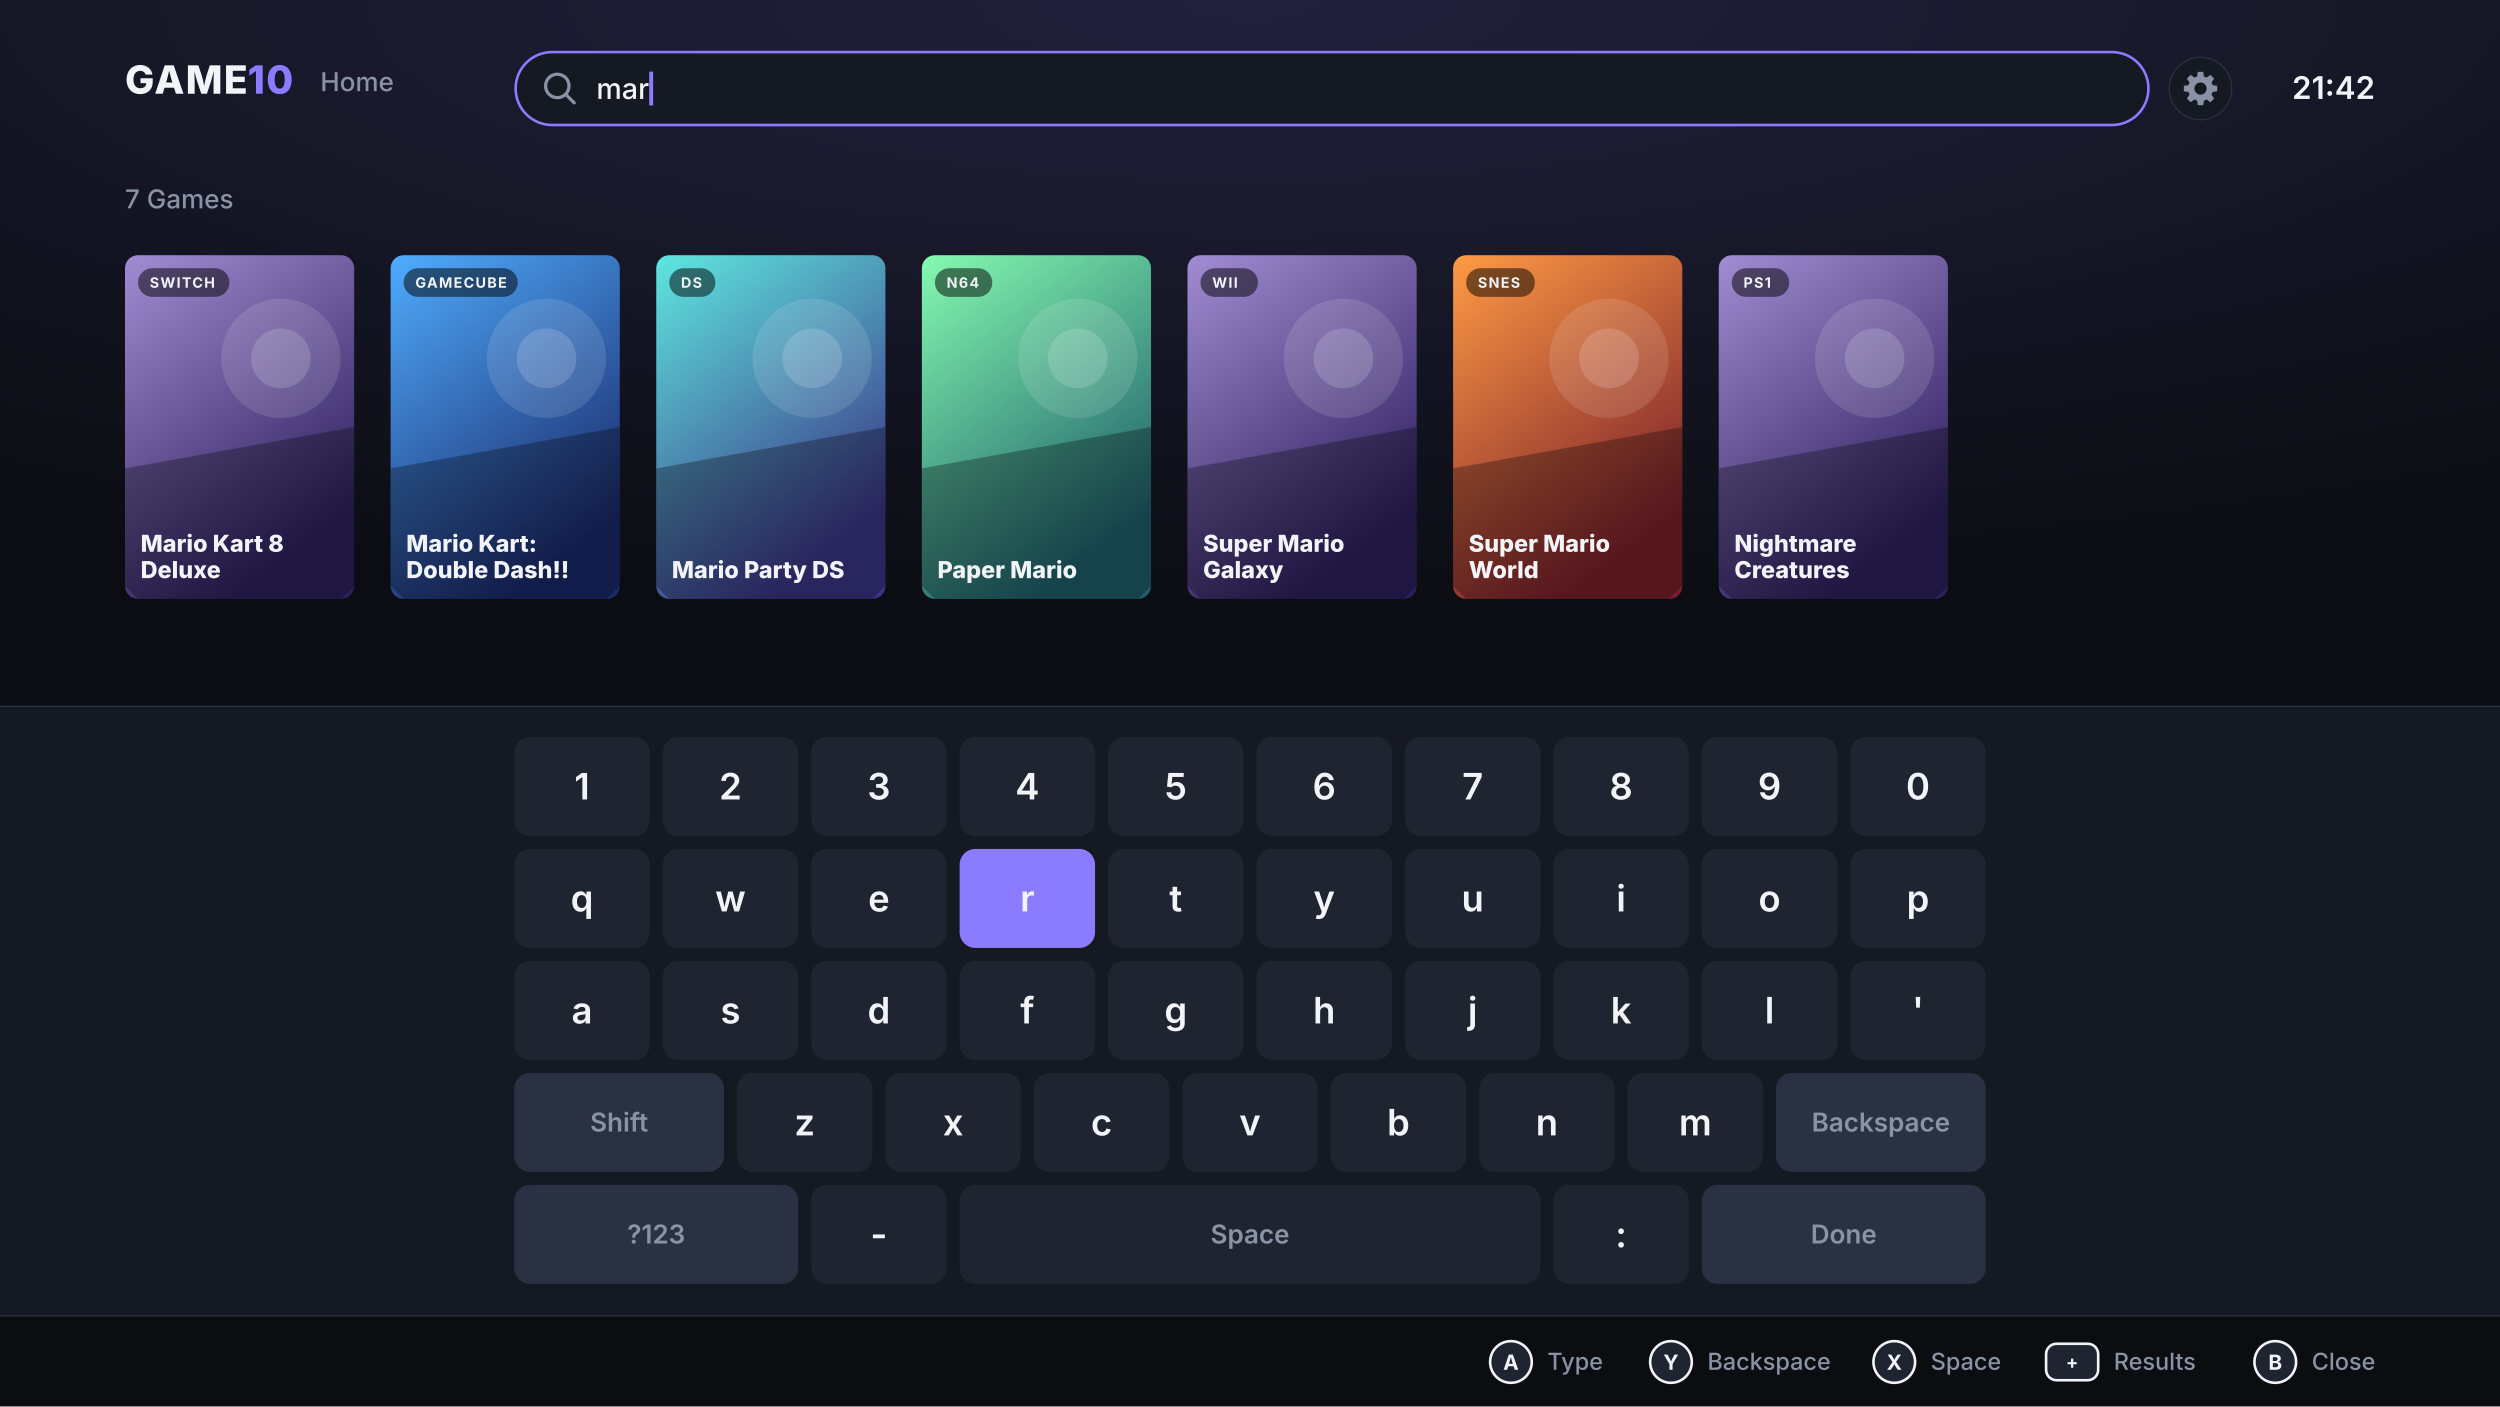
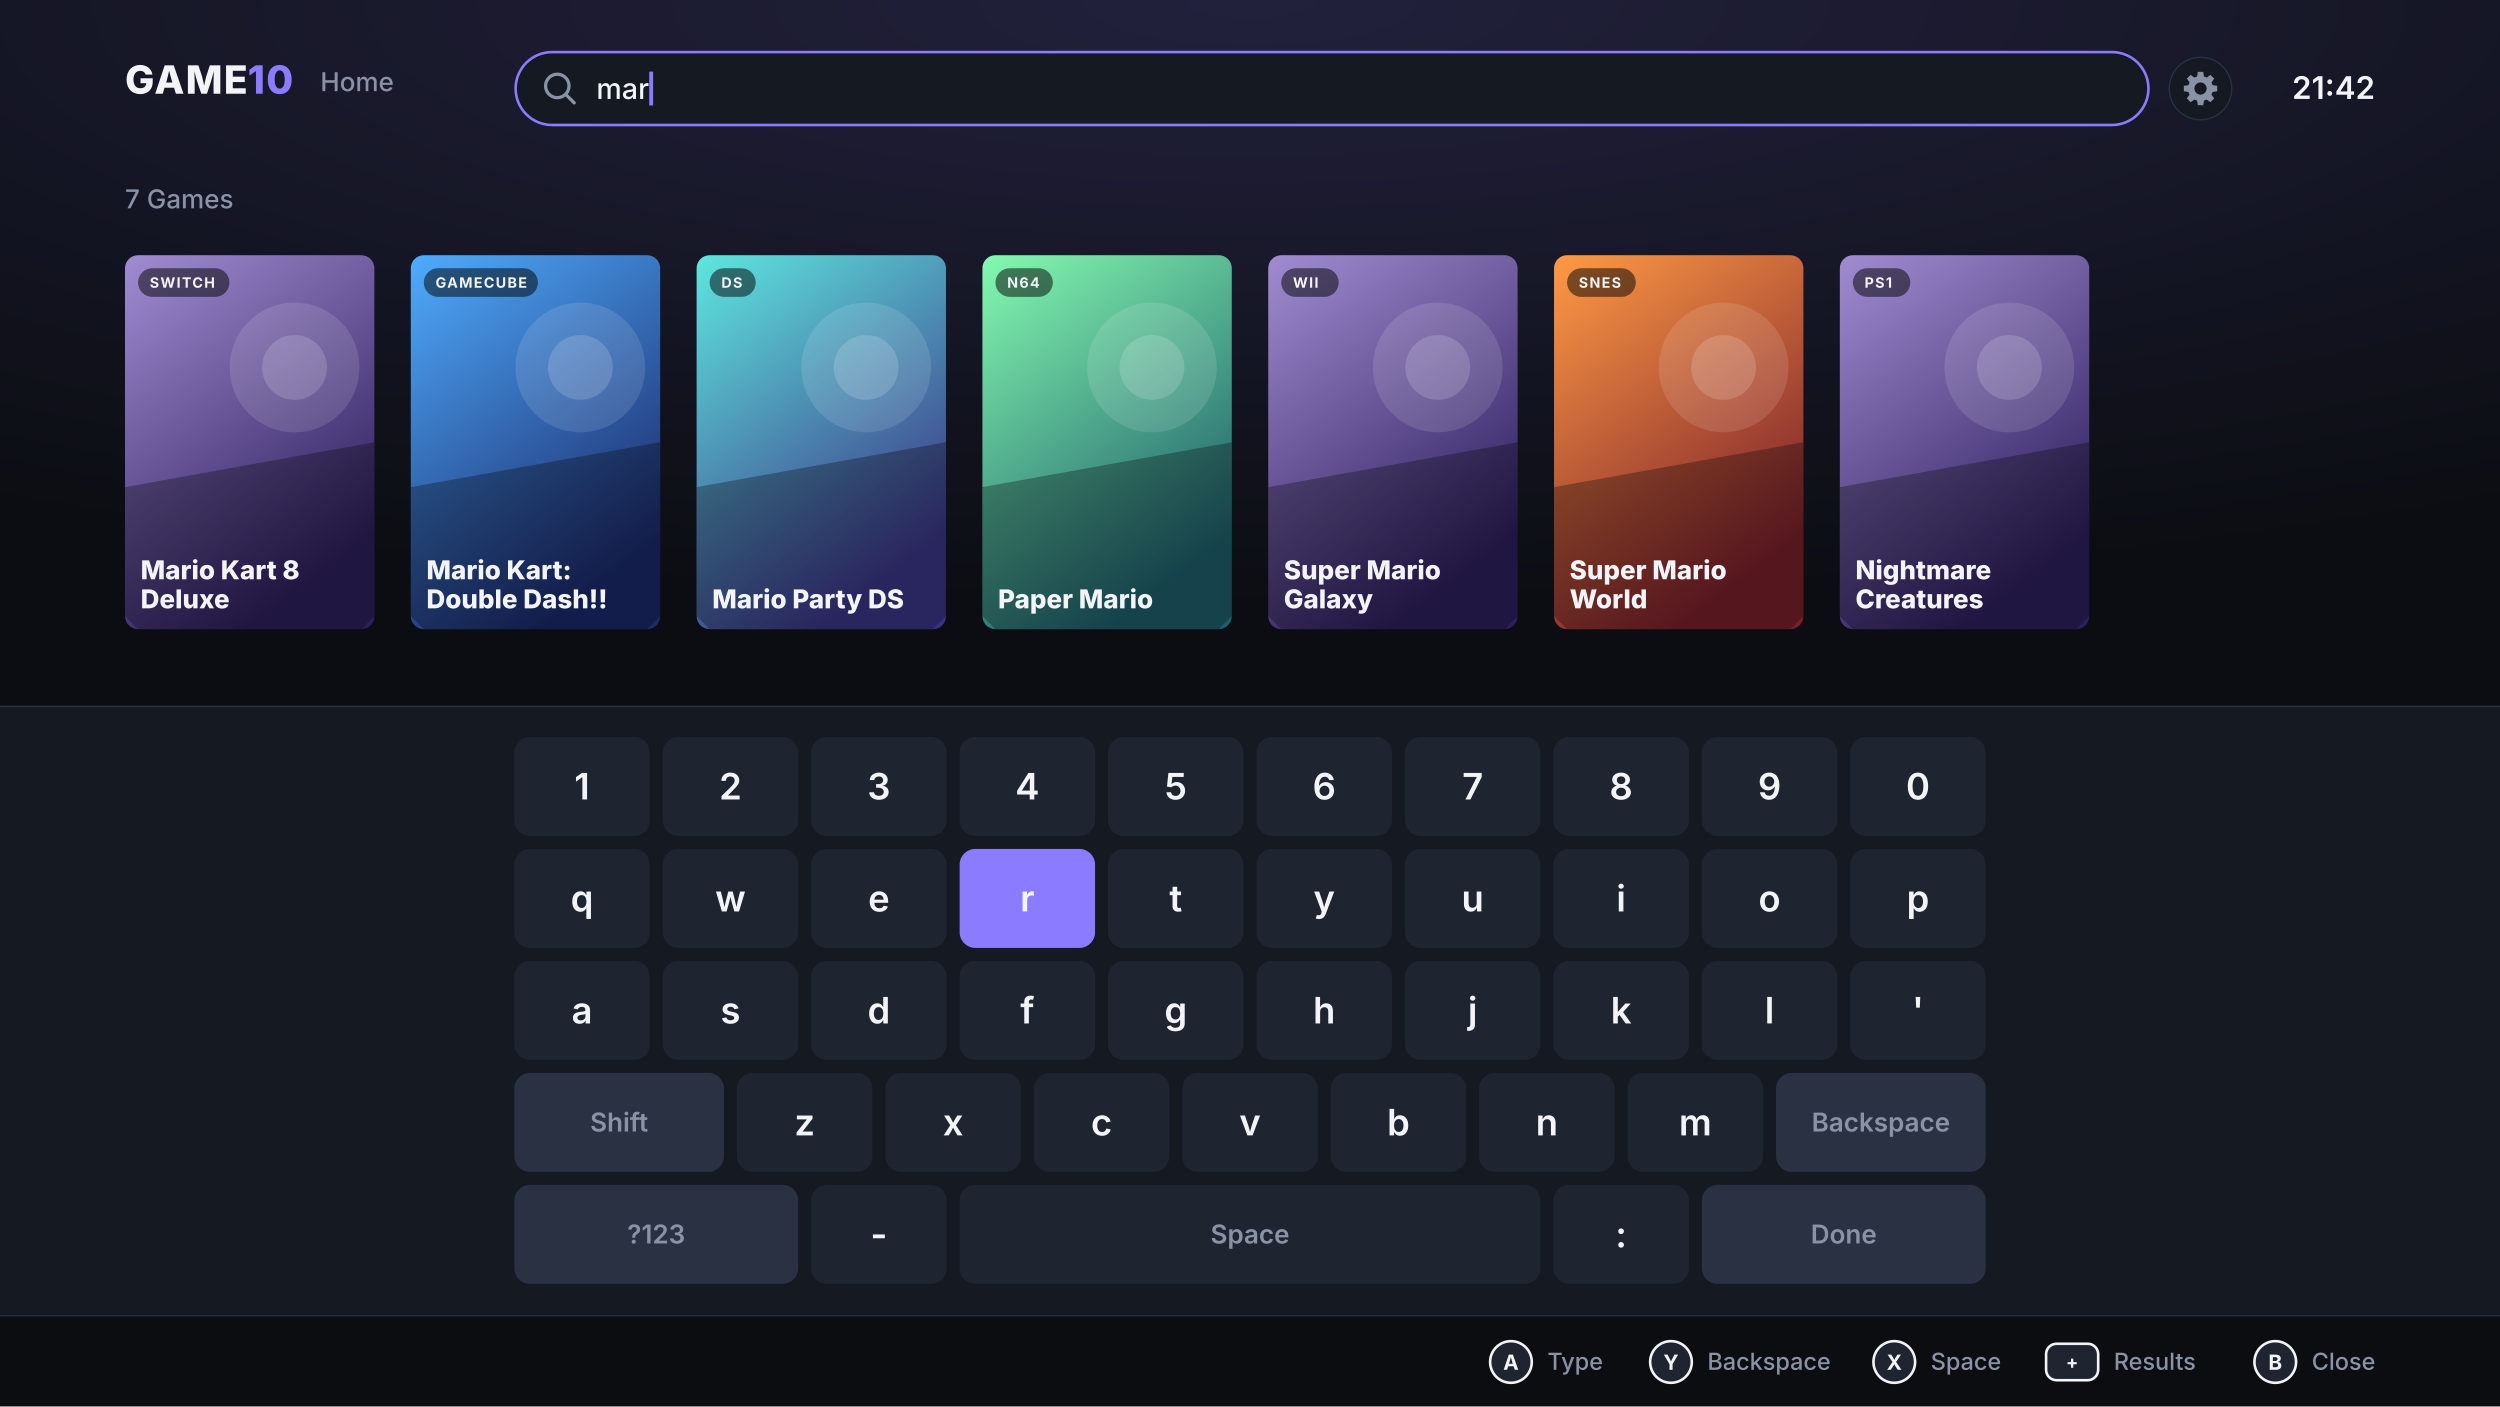
<svg xmlns="http://www.w3.org/2000/svg" width="1920" height="1080" viewBox="0 0 1920 1080">
  <defs>
    <radialGradient id="rg1" cx="0.5" cy="0" r="0.9">
      <stop offset="0" stop-color="#8B7BFF" stop-opacity="0.18" />
      <stop offset="1" stop-color="#8B7BFF" stop-opacity="0" />
    </radialGradient>
    <linearGradient id="lg2" x1="0" y1="0" x2="0.5" y2="1">
      <stop offset="0" stop-color="#A18CD1" stop-opacity="1" />
      <stop offset="1" stop-color="#2E1F5E" stop-opacity="1" />
    </linearGradient>
    <linearGradient id="lg3" x1="0" y1="0" x2="0.5" y2="1">
      <stop offset="0" stop-color="#4FACFE" stop-opacity="1" />
      <stop offset="1" stop-color="#1B2A6B" stop-opacity="1" />
    </linearGradient>
    <linearGradient id="lg4" x1="0" y1="0" x2="0.5" y2="1">
      <stop offset="0" stop-color="#5EE7DF" stop-opacity="1" />
      <stop offset="1" stop-color="#3B3486" stop-opacity="1" />
    </linearGradient>
    <linearGradient id="lg5" x1="0" y1="0" x2="0.5" y2="1">
      <stop offset="0" stop-color="#84FAB0" stop-opacity="1" />
      <stop offset="1" stop-color="#1F5F6B" stop-opacity="1" />
    </linearGradient>
    <linearGradient id="lg6" x1="0" y1="0" x2="0.5" y2="1">
      <stop offset="0" stop-color="#A18CD1" stop-opacity="1" />
      <stop offset="1" stop-color="#2E1F5E" stop-opacity="1" />
    </linearGradient>
    <linearGradient id="lg7" x1="0" y1="0" x2="0.5" y2="1">
      <stop offset="0" stop-color="#FF9A44" stop-opacity="1" />
      <stop offset="1" stop-color="#7A1F2B" stop-opacity="1" />
    </linearGradient>
    <linearGradient id="lg8" x1="0" y1="0" x2="0.5" y2="1">
      <stop offset="0" stop-color="#A18CD1" stop-opacity="1" />
      <stop offset="1" stop-color="#2E1F5E" stop-opacity="1" />
    </linearGradient>
  </defs>
  <rect x="0.0" y="0.0" width="1920.0" height="1080.0" rx="0" fill="#0B0D12" fill-opacity="1" />
  <rect x="0.0" y="0.0" width="1920.0" height="520.0" rx="0" fill="url(#rg1)" fill-opacity="1" />
  <text x="96" y="72" font-family="Inter, 'Helvetica Neue', Arial, sans-serif" font-size="30" font-weight="800" fill="#F2F4F8" letter-spacing="1">GAME<tspan fill="#8B7BFF">10</tspan>
  </text>
  <text x="246.0" y="70.0" font-family="Inter, 'Helvetica Neue', Arial, sans-serif" font-size="20" font-weight="500" fill="#8A93A6" fill-opacity="1" text-anchor="start" letter-spacing="0">Home</text>
  <rect x="396.0" y="40.0" width="1254.0" height="56.0" rx="28.0" fill="#151922" fill-opacity="1" stroke="#8B7BFF" stroke-width="2" />
  <circle cx="428.0" cy="66.0" r="9.0" fill="none" fill-opacity="1" stroke="#8A93A6" stroke-width="2.5" />
  <line x1="435" y1="73" x2="441" y2="79" stroke="#8A93A6" stroke-width="2.5" stroke-linecap="round" />
  <text x="458.0" y="76.0" font-family="Inter, 'Helvetica Neue', Arial, sans-serif" font-size="22" font-weight="500" fill="#F2F4F8" fill-opacity="1" text-anchor="start" letter-spacing="0">mar</text>
  <rect x="498.6" y="55.0" width="3.0" height="26.0" rx="0" fill="#8B7BFF" fill-opacity="1" />
  <circle cx="1690.0" cy="68.0" r="24.0" fill="#151922" fill-opacity="1" stroke="#2A3142" stroke-width="1" />
  <polygon points="1699.3,65.4 1702.8,65.9 1702.8,70.1 1699.3,70.6 1698.4,72.7 1700.5,75.6 1697.6,78.5 1694.7,76.4 1692.6,77.3 1692.1,80.8 1687.9,80.8 1687.4,77.3 1685.3,76.4 1682.4,78.5 1679.5,75.6 1681.6,72.7 1680.7,70.6 1677.2,70.1 1677.2,65.9 1680.7,65.4 1681.6,63.3 1679.5,60.4 1682.4,57.5 1685.3,59.6 1687.4,58.7 1687.9,55.2 1692.1,55.2 1692.6,58.7 1694.7,59.6 1697.6,57.5 1700.5,60.4 1698.4,63.3" fill="#8A93A6" />
  <circle cx="1690.0" cy="68.0" r="4.7" fill="#151922" fill-opacity="1" />
  <text x="1824.0" y="76.0" font-family="Inter, 'Helvetica Neue', Arial, sans-serif" font-size="24" font-weight="600" fill="#F2F4F8" fill-opacity="1" text-anchor="end" letter-spacing="0">21:42</text>
  <text x="96.0" y="160.0" font-family="Inter, 'Helvetica Neue', Arial, sans-serif" font-size="20" font-weight="500" fill="#8A93A6" fill-opacity="1" text-anchor="start" letter-spacing="0">7 Games</text>
-   <rect x="96.0" y="196.0" width="176.0" height="264.0" rx="10" fill="url(#lg2)" fill-opacity="1" />
-   <circle cx="215.7" cy="275.2" r="45.8" fill="#FFFFFF" fill-opacity="0.12" />
-   <circle cx="215.7" cy="275.2" r="22.9" fill="#FFFFFF" fill-opacity="0.16" />
-   <polygon points="96,359.7 272,328.0 272,450.0 262,460.0 106,460.0 96,450.0" fill="#000000" fill-opacity=".3" />
-   <text x="108.0" y="423.8" font-family="Inter, 'Helvetica Neue', Arial, sans-serif" font-size="18" font-weight="800" fill="#F2F4F8" fill-opacity="1" text-anchor="start" letter-spacing="0">Mario Kart 8</text>
-   <text x="108.0" y="444.0" font-family="Inter, 'Helvetica Neue', Arial, sans-serif" font-size="18" font-weight="800" fill="#F2F4F8" fill-opacity="1" text-anchor="start" letter-spacing="0">Deluxe</text>
+   <rect x="96.0" y="196.0" width="191.5" height="287.2" rx="10" fill="url(#lg2)" fill-opacity="1" />
+   <circle cx="226.2" cy="282.2" r="49.8" fill="#FFFFFF" fill-opacity="0.12" />
+   <circle cx="226.2" cy="282.2" r="24.9" fill="#FFFFFF" fill-opacity="0.16" />
+   <polygon points="96.0,374.1 287.5,339.6 287.5,473.2 277.5,483.2 106.0,483.2 96.0,473.2" fill="#000000" fill-opacity=".3" />
+   <text x="108.0" y="444.9" font-family="Inter, 'Helvetica Neue', Arial, sans-serif" font-size="20" font-weight="800" fill="#F2F4F8" fill-opacity="1" text-anchor="start" letter-spacing="0">Mario Kart 8</text>
+   <text x="108.0" y="467.2" font-family="Inter, 'Helvetica Neue', Arial, sans-serif" font-size="20" font-weight="800" fill="#F2F4F8" fill-opacity="1" text-anchor="start" letter-spacing="0">Deluxe</text>
  <rect x="106.0" y="206.0" width="70.2" height="22.0" rx="11" fill="#000000" fill-opacity="0.5" />
  <text x="115.0" y="221.0" font-family="Inter, 'Helvetica Neue', Arial, sans-serif" font-size="11" font-weight="700" fill="#F2F4F8" fill-opacity="1" text-anchor="start" letter-spacing="1">SWITCH</text>
-   <rect x="300.0" y="196.0" width="176.0" height="264.0" rx="10" fill="url(#lg3)" fill-opacity="1" />
-   <circle cx="419.7" cy="275.2" r="45.8" fill="#FFFFFF" fill-opacity="0.12" />
-   <circle cx="419.7" cy="275.2" r="22.9" fill="#FFFFFF" fill-opacity="0.16" />
-   <polygon points="300,359.7 476,328.0 476,450.0 466,460.0 310,460.0 300,450.0" fill="#000000" fill-opacity=".3" />
-   <text x="312.0" y="423.8" font-family="Inter, 'Helvetica Neue', Arial, sans-serif" font-size="18" font-weight="800" fill="#F2F4F8" fill-opacity="1" text-anchor="start" letter-spacing="0">Mario Kart:</text>
-   <text x="312.0" y="444.0" font-family="Inter, 'Helvetica Neue', Arial, sans-serif" font-size="18" font-weight="800" fill="#F2F4F8" fill-opacity="1" text-anchor="start" letter-spacing="0">Double Dash!!</text>
-   <rect x="310.0" y="206.0" width="87.6" height="22.0" rx="11" fill="#000000" fill-opacity="0.5" />
-   <text x="319.0" y="221.0" font-family="Inter, 'Helvetica Neue', Arial, sans-serif" font-size="11" font-weight="700" fill="#F2F4F8" fill-opacity="1" text-anchor="start" letter-spacing="1">GAMECUBE</text>
-   <rect x="504.0" y="196.0" width="176.0" height="264.0" rx="10" fill="url(#lg4)" fill-opacity="1" />
-   <circle cx="623.7" cy="275.2" r="45.8" fill="#FFFFFF" fill-opacity="0.12" />
-   <circle cx="623.7" cy="275.2" r="22.9" fill="#FFFFFF" fill-opacity="0.16" />
-   <polygon points="504,359.7 680,328.0 680,450.0 670,460.0 514,460.0 504,450.0" fill="#000000" fill-opacity=".3" />
-   <text x="516.0" y="444.0" font-family="Inter, 'Helvetica Neue', Arial, sans-serif" font-size="18" font-weight="800" fill="#F2F4F8" fill-opacity="1" text-anchor="start" letter-spacing="0">Mario Party DS</text>
-   <rect x="514.0" y="206.0" width="35.4" height="22.0" rx="11" fill="#000000" fill-opacity="0.5" />
-   <text x="523.0" y="221.0" font-family="Inter, 'Helvetica Neue', Arial, sans-serif" font-size="11" font-weight="700" fill="#F2F4F8" fill-opacity="1" text-anchor="start" letter-spacing="1">DS</text>
-   <rect x="708.0" y="196.0" width="176.0" height="264.0" rx="10" fill="url(#lg5)" fill-opacity="1" />
-   <circle cx="827.7" cy="275.2" r="45.8" fill="#FFFFFF" fill-opacity="0.12" />
-   <circle cx="827.7" cy="275.2" r="22.9" fill="#FFFFFF" fill-opacity="0.16" />
-   <polygon points="708,359.7 884,328.0 884,450.0 874,460.0 718,460.0 708,450.0" fill="#000000" fill-opacity=".3" />
-   <text x="720.0" y="444.0" font-family="Inter, 'Helvetica Neue', Arial, sans-serif" font-size="18" font-weight="800" fill="#F2F4F8" fill-opacity="1" text-anchor="start" letter-spacing="0">Paper Mario</text>
-   <rect x="718.0" y="206.0" width="44.1" height="22.0" rx="11" fill="#000000" fill-opacity="0.5" />
-   <text x="727.0" y="221.0" font-family="Inter, 'Helvetica Neue', Arial, sans-serif" font-size="11" font-weight="700" fill="#F2F4F8" fill-opacity="1" text-anchor="start" letter-spacing="1">N64</text>
-   <rect x="912.0" y="196.0" width="176.0" height="264.0" rx="10" fill="url(#lg6)" fill-opacity="1" />
-   <circle cx="1031.7" cy="275.2" r="45.8" fill="#FFFFFF" fill-opacity="0.12" />
-   <circle cx="1031.7" cy="275.2" r="22.9" fill="#FFFFFF" fill-opacity="0.16" />
-   <polygon points="912,359.7 1088,328.0 1088,450.0 1078,460.0 922,460.0 912,450.0" fill="#000000" fill-opacity=".3" />
-   <text x="924.0" y="423.8" font-family="Inter, 'Helvetica Neue', Arial, sans-serif" font-size="18" font-weight="800" fill="#F2F4F8" fill-opacity="1" text-anchor="start" letter-spacing="0">Super Mario</text>
-   <text x="924.0" y="444.0" font-family="Inter, 'Helvetica Neue', Arial, sans-serif" font-size="18" font-weight="800" fill="#F2F4F8" fill-opacity="1" text-anchor="start" letter-spacing="0">Galaxy</text>
-   <rect x="922.0" y="206.0" width="44.1" height="22.0" rx="11" fill="#000000" fill-opacity="0.5" />
-   <text x="931.0" y="221.0" font-family="Inter, 'Helvetica Neue', Arial, sans-serif" font-size="11" font-weight="700" fill="#F2F4F8" fill-opacity="1" text-anchor="start" letter-spacing="1">WII</text>
-   <rect x="1116.0" y="196.0" width="176.0" height="264.0" rx="10" fill="url(#lg7)" fill-opacity="1" />
-   <circle cx="1235.7" cy="275.2" r="45.8" fill="#FFFFFF" fill-opacity="0.12" />
-   <circle cx="1235.7" cy="275.2" r="22.9" fill="#FFFFFF" fill-opacity="0.16" />
-   <polygon points="1116,359.7 1292,328.0 1292,450.0 1282,460.0 1126,460.0 1116,450.0" fill="#000000" fill-opacity=".3" />
-   <text x="1128.0" y="423.8" font-family="Inter, 'Helvetica Neue', Arial, sans-serif" font-size="18" font-weight="800" fill="#F2F4F8" fill-opacity="1" text-anchor="start" letter-spacing="0">Super Mario</text>
-   <text x="1128.0" y="444.0" font-family="Inter, 'Helvetica Neue', Arial, sans-serif" font-size="18" font-weight="800" fill="#F2F4F8" fill-opacity="1" text-anchor="start" letter-spacing="0">World</text>
-   <rect x="1126.0" y="206.0" width="52.8" height="22.0" rx="11" fill="#000000" fill-opacity="0.5" />
-   <text x="1135.0" y="221.0" font-family="Inter, 'Helvetica Neue', Arial, sans-serif" font-size="11" font-weight="700" fill="#F2F4F8" fill-opacity="1" text-anchor="start" letter-spacing="1">SNES</text>
-   <rect x="1320.0" y="196.0" width="176.0" height="264.0" rx="10" fill="url(#lg8)" fill-opacity="1" />
-   <circle cx="1439.7" cy="275.2" r="45.8" fill="#FFFFFF" fill-opacity="0.12" />
-   <circle cx="1439.7" cy="275.2" r="22.9" fill="#FFFFFF" fill-opacity="0.16" />
-   <polygon points="1320,359.7 1496,328.0 1496,450.0 1486,460.0 1330,460.0 1320,450.0" fill="#000000" fill-opacity=".3" />
-   <text x="1332.0" y="423.8" font-family="Inter, 'Helvetica Neue', Arial, sans-serif" font-size="18" font-weight="800" fill="#F2F4F8" fill-opacity="1" text-anchor="start" letter-spacing="0">Nightmare</text>
-   <text x="1332.0" y="444.0" font-family="Inter, 'Helvetica Neue', Arial, sans-serif" font-size="18" font-weight="800" fill="#F2F4F8" fill-opacity="1" text-anchor="start" letter-spacing="0">Creatures</text>
-   <rect x="1330.0" y="206.0" width="44.1" height="22.0" rx="11" fill="#000000" fill-opacity="0.5" />
-   <text x="1339.0" y="221.0" font-family="Inter, 'Helvetica Neue', Arial, sans-serif" font-size="11" font-weight="700" fill="#F2F4F8" fill-opacity="1" text-anchor="start" letter-spacing="1">PS1</text>
+   <rect x="315.5" y="196.0" width="191.5" height="287.2" rx="10" fill="url(#lg3)" fill-opacity="1" />
+   <circle cx="445.7" cy="282.2" r="49.8" fill="#FFFFFF" fill-opacity="0.12" />
+   <circle cx="445.7" cy="282.2" r="24.9" fill="#FFFFFF" fill-opacity="0.16" />
+   <polygon points="315.5,374.1 507.0,339.6 507.0,473.2 497.0,483.2 325.5,483.2 315.5,473.2" fill="#000000" fill-opacity=".3" />
+   <text x="327.5" y="444.9" font-family="Inter, 'Helvetica Neue', Arial, sans-serif" font-size="20" font-weight="800" fill="#F2F4F8" fill-opacity="1" text-anchor="start" letter-spacing="0">Mario Kart:</text>
+   <text x="327.5" y="467.2" font-family="Inter, 'Helvetica Neue', Arial, sans-serif" font-size="20" font-weight="800" fill="#F2F4F8" fill-opacity="1" text-anchor="start" letter-spacing="0">Double Dash!!</text>
+   <rect x="325.5" y="206.0" width="87.6" height="22.0" rx="11" fill="#000000" fill-opacity="0.5" />
+   <text x="334.5" y="221.0" font-family="Inter, 'Helvetica Neue', Arial, sans-serif" font-size="11" font-weight="700" fill="#F2F4F8" fill-opacity="1" text-anchor="start" letter-spacing="1">GAMECUBE</text>
+   <rect x="535.0" y="196.0" width="191.5" height="287.2" rx="10" fill="url(#lg4)" fill-opacity="1" />
+   <circle cx="665.2" cy="282.2" r="49.8" fill="#FFFFFF" fill-opacity="0.12" />
+   <circle cx="665.2" cy="282.2" r="24.9" fill="#FFFFFF" fill-opacity="0.16" />
+   <polygon points="535.0,374.1 726.5,339.6 726.5,473.2 716.5,483.2 545.0,483.2 535.0,473.2" fill="#000000" fill-opacity=".3" />
+   <text x="547.0" y="467.2" font-family="Inter, 'Helvetica Neue', Arial, sans-serif" font-size="20" font-weight="800" fill="#F2F4F8" fill-opacity="1" text-anchor="start" letter-spacing="0">Mario Party DS</text>
+   <rect x="545.0" y="206.0" width="35.4" height="22.0" rx="11" fill="#000000" fill-opacity="0.5" />
+   <text x="554.0" y="221.0" font-family="Inter, 'Helvetica Neue', Arial, sans-serif" font-size="11" font-weight="700" fill="#F2F4F8" fill-opacity="1" text-anchor="start" letter-spacing="1">DS</text>
+   <rect x="754.5" y="196.0" width="191.5" height="287.2" rx="10" fill="url(#lg5)" fill-opacity="1" />
+   <circle cx="884.7" cy="282.2" r="49.8" fill="#FFFFFF" fill-opacity="0.12" />
+   <circle cx="884.7" cy="282.2" r="24.9" fill="#FFFFFF" fill-opacity="0.16" />
+   <polygon points="754.5,374.1 946.0,339.6 946.0,473.2 936.0,483.2 764.5,483.2 754.5,473.2" fill="#000000" fill-opacity=".3" />
+   <text x="766.5" y="467.2" font-family="Inter, 'Helvetica Neue', Arial, sans-serif" font-size="20" font-weight="800" fill="#F2F4F8" fill-opacity="1" text-anchor="start" letter-spacing="0">Paper Mario</text>
+   <rect x="764.5" y="206.0" width="44.1" height="22.0" rx="11" fill="#000000" fill-opacity="0.5" />
+   <text x="773.5" y="221.0" font-family="Inter, 'Helvetica Neue', Arial, sans-serif" font-size="11" font-weight="700" fill="#F2F4F8" fill-opacity="1" text-anchor="start" letter-spacing="1">N64</text>
+   <rect x="974.0" y="196.0" width="191.5" height="287.2" rx="10" fill="url(#lg6)" fill-opacity="1" />
+   <circle cx="1104.2" cy="282.2" r="49.8" fill="#FFFFFF" fill-opacity="0.12" />
+   <circle cx="1104.2" cy="282.2" r="24.9" fill="#FFFFFF" fill-opacity="0.16" />
+   <polygon points="974.0,374.1 1165.5,339.6 1165.5,473.2 1155.5,483.2 984.0,483.2 974.0,473.2" fill="#000000" fill-opacity=".3" />
+   <text x="986.0" y="444.9" font-family="Inter, 'Helvetica Neue', Arial, sans-serif" font-size="20" font-weight="800" fill="#F2F4F8" fill-opacity="1" text-anchor="start" letter-spacing="0">Super Mario</text>
+   <text x="986.0" y="467.2" font-family="Inter, 'Helvetica Neue', Arial, sans-serif" font-size="20" font-weight="800" fill="#F2F4F8" fill-opacity="1" text-anchor="start" letter-spacing="0">Galaxy</text>
+   <rect x="984.0" y="206.0" width="44.1" height="22.0" rx="11" fill="#000000" fill-opacity="0.5" />
+   <text x="993.0" y="221.0" font-family="Inter, 'Helvetica Neue', Arial, sans-serif" font-size="11" font-weight="700" fill="#F2F4F8" fill-opacity="1" text-anchor="start" letter-spacing="1">WII</text>
+   <rect x="1193.5" y="196.0" width="191.5" height="287.2" rx="10" fill="url(#lg7)" fill-opacity="1" />
+   <circle cx="1323.7" cy="282.2" r="49.8" fill="#FFFFFF" fill-opacity="0.12" />
+   <circle cx="1323.7" cy="282.2" r="24.9" fill="#FFFFFF" fill-opacity="0.16" />
+   <polygon points="1193.5,374.1 1385.0,339.6 1385.0,473.2 1375.0,483.2 1203.5,483.2 1193.5,473.2" fill="#000000" fill-opacity=".3" />
+   <text x="1205.5" y="444.9" font-family="Inter, 'Helvetica Neue', Arial, sans-serif" font-size="20" font-weight="800" fill="#F2F4F8" fill-opacity="1" text-anchor="start" letter-spacing="0">Super Mario</text>
+   <text x="1205.5" y="467.2" font-family="Inter, 'Helvetica Neue', Arial, sans-serif" font-size="20" font-weight="800" fill="#F2F4F8" fill-opacity="1" text-anchor="start" letter-spacing="0">World</text>
+   <rect x="1203.5" y="206.0" width="52.8" height="22.0" rx="11" fill="#000000" fill-opacity="0.5" />
+   <text x="1212.5" y="221.0" font-family="Inter, 'Helvetica Neue', Arial, sans-serif" font-size="11" font-weight="700" fill="#F2F4F8" fill-opacity="1" text-anchor="start" letter-spacing="1">SNES</text>
+   <rect x="1413.0" y="196.0" width="191.5" height="287.2" rx="10" fill="url(#lg8)" fill-opacity="1" />
+   <circle cx="1543.2" cy="282.2" r="49.8" fill="#FFFFFF" fill-opacity="0.12" />
+   <circle cx="1543.2" cy="282.2" r="24.9" fill="#FFFFFF" fill-opacity="0.16" />
+   <polygon points="1413.0,374.1 1604.5,339.6 1604.5,473.2 1594.5,483.2 1423.0,483.2 1413.0,473.2" fill="#000000" fill-opacity=".3" />
+   <text x="1425.0" y="444.9" font-family="Inter, 'Helvetica Neue', Arial, sans-serif" font-size="20" font-weight="800" fill="#F2F4F8" fill-opacity="1" text-anchor="start" letter-spacing="0">Nightmare</text>
+   <text x="1425.0" y="467.2" font-family="Inter, 'Helvetica Neue', Arial, sans-serif" font-size="20" font-weight="800" fill="#F2F4F8" fill-opacity="1" text-anchor="start" letter-spacing="0">Creatures</text>
+   <rect x="1423.0" y="206.0" width="44.1" height="22.0" rx="11" fill="#000000" fill-opacity="0.5" />
+   <text x="1432.0" y="221.0" font-family="Inter, 'Helvetica Neue', Arial, sans-serif" font-size="11" font-weight="700" fill="#F2F4F8" fill-opacity="1" text-anchor="start" letter-spacing="1">PS1</text>
  <rect x="0.0" y="542.0" width="1920.0" height="468.0" rx="0" fill="#151922" fill-opacity="1" />
  <rect x="0.0" y="542.0" width="1920.0" height="1.0" rx="0" fill="#2A3142" fill-opacity="1" />
  <rect x="395.0" y="566.0" width="104.0" height="76.0" rx="12" fill="#1F2431" fill-opacity="1" />
  <text x="447.0" y="614.0" font-family="Inter, 'Helvetica Neue', Arial, sans-serif" font-size="28" font-weight="600" fill="#F2F4F8" fill-opacity="1" text-anchor="middle" letter-spacing="0">1</text>
  <rect x="509.0" y="566.0" width="104.0" height="76.0" rx="12" fill="#1F2431" fill-opacity="1" />
  <text x="561.0" y="614.0" font-family="Inter, 'Helvetica Neue', Arial, sans-serif" font-size="28" font-weight="600" fill="#F2F4F8" fill-opacity="1" text-anchor="middle" letter-spacing="0">2</text>
  <rect x="623.0" y="566.0" width="104.0" height="76.0" rx="12" fill="#1F2431" fill-opacity="1" />
  <text x="675.0" y="614.0" font-family="Inter, 'Helvetica Neue', Arial, sans-serif" font-size="28" font-weight="600" fill="#F2F4F8" fill-opacity="1" text-anchor="middle" letter-spacing="0">3</text>
  <rect x="737.0" y="566.0" width="104.0" height="76.0" rx="12" fill="#1F2431" fill-opacity="1" />
  <text x="789.0" y="614.0" font-family="Inter, 'Helvetica Neue', Arial, sans-serif" font-size="28" font-weight="600" fill="#F2F4F8" fill-opacity="1" text-anchor="middle" letter-spacing="0">4</text>
  <rect x="851.0" y="566.0" width="104.0" height="76.0" rx="12" fill="#1F2431" fill-opacity="1" />
  <text x="903.0" y="614.0" font-family="Inter, 'Helvetica Neue', Arial, sans-serif" font-size="28" font-weight="600" fill="#F2F4F8" fill-opacity="1" text-anchor="middle" letter-spacing="0">5</text>
  <rect x="965.0" y="566.0" width="104.0" height="76.0" rx="12" fill="#1F2431" fill-opacity="1" />
  <text x="1017.0" y="614.0" font-family="Inter, 'Helvetica Neue', Arial, sans-serif" font-size="28" font-weight="600" fill="#F2F4F8" fill-opacity="1" text-anchor="middle" letter-spacing="0">6</text>
  <rect x="1079.0" y="566.0" width="104.0" height="76.0" rx="12" fill="#1F2431" fill-opacity="1" />
  <text x="1131.0" y="614.0" font-family="Inter, 'Helvetica Neue', Arial, sans-serif" font-size="28" font-weight="600" fill="#F2F4F8" fill-opacity="1" text-anchor="middle" letter-spacing="0">7</text>
  <rect x="1193.0" y="566.0" width="104.0" height="76.0" rx="12" fill="#1F2431" fill-opacity="1" />
  <text x="1245.0" y="614.0" font-family="Inter, 'Helvetica Neue', Arial, sans-serif" font-size="28" font-weight="600" fill="#F2F4F8" fill-opacity="1" text-anchor="middle" letter-spacing="0">8</text>
  <rect x="1307.0" y="566.0" width="104.0" height="76.0" rx="12" fill="#1F2431" fill-opacity="1" />
  <text x="1359.0" y="614.0" font-family="Inter, 'Helvetica Neue', Arial, sans-serif" font-size="28" font-weight="600" fill="#F2F4F8" fill-opacity="1" text-anchor="middle" letter-spacing="0">9</text>
  <rect x="1421.0" y="566.0" width="104.0" height="76.0" rx="12" fill="#1F2431" fill-opacity="1" />
  <text x="1473.0" y="614.0" font-family="Inter, 'Helvetica Neue', Arial, sans-serif" font-size="28" font-weight="600" fill="#F2F4F8" fill-opacity="1" text-anchor="middle" letter-spacing="0">0</text>
  <rect x="395.0" y="652.0" width="104.0" height="76.0" rx="12" fill="#1F2431" fill-opacity="1" />
  <text x="447.0" y="700.0" font-family="Inter, 'Helvetica Neue', Arial, sans-serif" font-size="28" font-weight="600" fill="#F2F4F8" fill-opacity="1" text-anchor="middle" letter-spacing="0">q</text>
  <rect x="509.0" y="652.0" width="104.0" height="76.0" rx="12" fill="#1F2431" fill-opacity="1" />
  <text x="561.0" y="700.0" font-family="Inter, 'Helvetica Neue', Arial, sans-serif" font-size="28" font-weight="600" fill="#F2F4F8" fill-opacity="1" text-anchor="middle" letter-spacing="0">w</text>
  <rect x="623.0" y="652.0" width="104.0" height="76.0" rx="12" fill="#1F2431" fill-opacity="1" />
  <text x="675.0" y="700.0" font-family="Inter, 'Helvetica Neue', Arial, sans-serif" font-size="28" font-weight="600" fill="#F2F4F8" fill-opacity="1" text-anchor="middle" letter-spacing="0">e</text>
  <rect x="737.0" y="652.0" width="104.0" height="76.0" rx="12" fill="#8B7BFF" fill-opacity="1" />
  <text x="789.0" y="700.0" font-family="Inter, 'Helvetica Neue', Arial, sans-serif" font-size="28" font-weight="600" fill="#F2F4F8" fill-opacity="1" text-anchor="middle" letter-spacing="0">r</text>
  <rect x="851.0" y="652.0" width="104.0" height="76.0" rx="12" fill="#1F2431" fill-opacity="1" />
  <text x="903.0" y="700.0" font-family="Inter, 'Helvetica Neue', Arial, sans-serif" font-size="28" font-weight="600" fill="#F2F4F8" fill-opacity="1" text-anchor="middle" letter-spacing="0">t</text>
  <rect x="965.0" y="652.0" width="104.0" height="76.0" rx="12" fill="#1F2431" fill-opacity="1" />
  <text x="1017.0" y="700.0" font-family="Inter, 'Helvetica Neue', Arial, sans-serif" font-size="28" font-weight="600" fill="#F2F4F8" fill-opacity="1" text-anchor="middle" letter-spacing="0">y</text>
  <rect x="1079.0" y="652.0" width="104.0" height="76.0" rx="12" fill="#1F2431" fill-opacity="1" />
  <text x="1131.0" y="700.0" font-family="Inter, 'Helvetica Neue', Arial, sans-serif" font-size="28" font-weight="600" fill="#F2F4F8" fill-opacity="1" text-anchor="middle" letter-spacing="0">u</text>
  <rect x="1193.0" y="652.0" width="104.0" height="76.0" rx="12" fill="#1F2431" fill-opacity="1" />
  <text x="1245.0" y="700.0" font-family="Inter, 'Helvetica Neue', Arial, sans-serif" font-size="28" font-weight="600" fill="#F2F4F8" fill-opacity="1" text-anchor="middle" letter-spacing="0">i</text>
  <rect x="1307.0" y="652.0" width="104.0" height="76.0" rx="12" fill="#1F2431" fill-opacity="1" />
  <text x="1359.0" y="700.0" font-family="Inter, 'Helvetica Neue', Arial, sans-serif" font-size="28" font-weight="600" fill="#F2F4F8" fill-opacity="1" text-anchor="middle" letter-spacing="0">o</text>
  <rect x="1421.0" y="652.0" width="104.0" height="76.0" rx="12" fill="#1F2431" fill-opacity="1" />
  <text x="1473.0" y="700.0" font-family="Inter, 'Helvetica Neue', Arial, sans-serif" font-size="28" font-weight="600" fill="#F2F4F8" fill-opacity="1" text-anchor="middle" letter-spacing="0">p</text>
  <rect x="395.0" y="738.0" width="104.0" height="76.0" rx="12" fill="#1F2431" fill-opacity="1" />
  <text x="447.0" y="786.0" font-family="Inter, 'Helvetica Neue', Arial, sans-serif" font-size="28" font-weight="600" fill="#F2F4F8" fill-opacity="1" text-anchor="middle" letter-spacing="0">a</text>
  <rect x="509.0" y="738.0" width="104.0" height="76.0" rx="12" fill="#1F2431" fill-opacity="1" />
  <text x="561.0" y="786.0" font-family="Inter, 'Helvetica Neue', Arial, sans-serif" font-size="28" font-weight="600" fill="#F2F4F8" fill-opacity="1" text-anchor="middle" letter-spacing="0">s</text>
  <rect x="623.0" y="738.0" width="104.0" height="76.0" rx="12" fill="#1F2431" fill-opacity="1" />
  <text x="675.0" y="786.0" font-family="Inter, 'Helvetica Neue', Arial, sans-serif" font-size="28" font-weight="600" fill="#F2F4F8" fill-opacity="1" text-anchor="middle" letter-spacing="0">d</text>
  <rect x="737.0" y="738.0" width="104.0" height="76.0" rx="12" fill="#1F2431" fill-opacity="1" />
  <text x="789.0" y="786.0" font-family="Inter, 'Helvetica Neue', Arial, sans-serif" font-size="28" font-weight="600" fill="#F2F4F8" fill-opacity="1" text-anchor="middle" letter-spacing="0">f</text>
  <rect x="851.0" y="738.0" width="104.0" height="76.0" rx="12" fill="#1F2431" fill-opacity="1" />
  <text x="903.0" y="786.0" font-family="Inter, 'Helvetica Neue', Arial, sans-serif" font-size="28" font-weight="600" fill="#F2F4F8" fill-opacity="1" text-anchor="middle" letter-spacing="0">g</text>
  <rect x="965.0" y="738.0" width="104.0" height="76.0" rx="12" fill="#1F2431" fill-opacity="1" />
  <text x="1017.0" y="786.0" font-family="Inter, 'Helvetica Neue', Arial, sans-serif" font-size="28" font-weight="600" fill="#F2F4F8" fill-opacity="1" text-anchor="middle" letter-spacing="0">h</text>
  <rect x="1079.0" y="738.0" width="104.0" height="76.0" rx="12" fill="#1F2431" fill-opacity="1" />
  <text x="1131.0" y="786.0" font-family="Inter, 'Helvetica Neue', Arial, sans-serif" font-size="28" font-weight="600" fill="#F2F4F8" fill-opacity="1" text-anchor="middle" letter-spacing="0">j</text>
  <rect x="1193.0" y="738.0" width="104.0" height="76.0" rx="12" fill="#1F2431" fill-opacity="1" />
  <text x="1245.0" y="786.0" font-family="Inter, 'Helvetica Neue', Arial, sans-serif" font-size="28" font-weight="600" fill="#F2F4F8" fill-opacity="1" text-anchor="middle" letter-spacing="0">k</text>
  <rect x="1307.0" y="738.0" width="104.0" height="76.0" rx="12" fill="#1F2431" fill-opacity="1" />
  <text x="1359.0" y="786.0" font-family="Inter, 'Helvetica Neue', Arial, sans-serif" font-size="28" font-weight="600" fill="#F2F4F8" fill-opacity="1" text-anchor="middle" letter-spacing="0">l</text>
  <rect x="1421.0" y="738.0" width="104.0" height="76.0" rx="12" fill="#1F2431" fill-opacity="1" />
  <text x="1473.0" y="786.0" font-family="Inter, 'Helvetica Neue', Arial, sans-serif" font-size="28" font-weight="600" fill="#F2F4F8" fill-opacity="1" text-anchor="middle" letter-spacing="0">'</text>
  <rect x="395.0" y="824.0" width="161.0" height="76.0" rx="12" fill="#2A3142" fill-opacity="1" />
  <text x="475.5" y="869.0" font-family="Inter, 'Helvetica Neue', Arial, sans-serif" font-size="20" font-weight="600" fill="#8A93A6" fill-opacity="1" text-anchor="middle" letter-spacing="0">Shift</text>
  <rect x="566.0" y="824.0" width="104.0" height="76.0" rx="12" fill="#1F2431" fill-opacity="1" />
  <text x="618.0" y="872.0" font-family="Inter, 'Helvetica Neue', Arial, sans-serif" font-size="28" font-weight="600" fill="#F2F4F8" fill-opacity="1" text-anchor="middle" letter-spacing="0">z</text>
  <rect x="680.0" y="824.0" width="104.0" height="76.0" rx="12" fill="#1F2431" fill-opacity="1" />
  <text x="732.0" y="872.0" font-family="Inter, 'Helvetica Neue', Arial, sans-serif" font-size="28" font-weight="600" fill="#F2F4F8" fill-opacity="1" text-anchor="middle" letter-spacing="0">x</text>
  <rect x="794.0" y="824.0" width="104.0" height="76.0" rx="12" fill="#1F2431" fill-opacity="1" />
  <text x="846.0" y="872.0" font-family="Inter, 'Helvetica Neue', Arial, sans-serif" font-size="28" font-weight="600" fill="#F2F4F8" fill-opacity="1" text-anchor="middle" letter-spacing="0">c</text>
  <rect x="908.0" y="824.0" width="104.0" height="76.0" rx="12" fill="#1F2431" fill-opacity="1" />
  <text x="960.0" y="872.0" font-family="Inter, 'Helvetica Neue', Arial, sans-serif" font-size="28" font-weight="600" fill="#F2F4F8" fill-opacity="1" text-anchor="middle" letter-spacing="0">v</text>
  <rect x="1022.0" y="824.0" width="104.0" height="76.0" rx="12" fill="#1F2431" fill-opacity="1" />
  <text x="1074.0" y="872.0" font-family="Inter, 'Helvetica Neue', Arial, sans-serif" font-size="28" font-weight="600" fill="#F2F4F8" fill-opacity="1" text-anchor="middle" letter-spacing="0">b</text>
  <rect x="1136.0" y="824.0" width="104.0" height="76.0" rx="12" fill="#1F2431" fill-opacity="1" />
  <text x="1188.0" y="872.0" font-family="Inter, 'Helvetica Neue', Arial, sans-serif" font-size="28" font-weight="600" fill="#F2F4F8" fill-opacity="1" text-anchor="middle" letter-spacing="0">n</text>
  <rect x="1250.0" y="824.0" width="104.0" height="76.0" rx="12" fill="#1F2431" fill-opacity="1" />
  <text x="1302.0" y="872.0" font-family="Inter, 'Helvetica Neue', Arial, sans-serif" font-size="28" font-weight="600" fill="#F2F4F8" fill-opacity="1" text-anchor="middle" letter-spacing="0">m</text>
  <rect x="1364.0" y="824.0" width="161.0" height="76.0" rx="12" fill="#2A3142" fill-opacity="1" />
  <text x="1444.5" y="869.0" font-family="Inter, 'Helvetica Neue', Arial, sans-serif" font-size="20" font-weight="600" fill="#8A93A6" fill-opacity="1" text-anchor="middle" letter-spacing="0">Backspace</text>
  <rect x="395.0" y="910.0" width="218.0" height="76.0" rx="12" fill="#2A3142" fill-opacity="1" />
  <text x="504.0" y="955.0" font-family="Inter, 'Helvetica Neue', Arial, sans-serif" font-size="20" font-weight="600" fill="#8A93A6" fill-opacity="1" text-anchor="middle" letter-spacing="0">?123</text>
  <rect x="623.0" y="910.0" width="104.0" height="76.0" rx="12" fill="#1F2431" fill-opacity="1" />
  <text x="675.0" y="958.0" font-family="Inter, 'Helvetica Neue', Arial, sans-serif" font-size="28" font-weight="600" fill="#F2F4F8" fill-opacity="1" text-anchor="middle" letter-spacing="0">-</text>
  <rect x="737.0" y="910.0" width="446.0" height="76.0" rx="12" fill="#1F2431" fill-opacity="1" />
  <text x="960.0" y="955.0" font-family="Inter, 'Helvetica Neue', Arial, sans-serif" font-size="20" font-weight="600" fill="#8A93A6" fill-opacity="1" text-anchor="middle" letter-spacing="0">Space</text>
  <rect x="1193.0" y="910.0" width="104.0" height="76.0" rx="12" fill="#1F2431" fill-opacity="1" />
  <text x="1245.0" y="958.0" font-family="Inter, 'Helvetica Neue', Arial, sans-serif" font-size="28" font-weight="600" fill="#F2F4F8" fill-opacity="1" text-anchor="middle" letter-spacing="0">:</text>
  <rect x="1307.0" y="910.0" width="218.0" height="76.0" rx="12" fill="#2A3142" fill-opacity="1" />
  <text x="1416.0" y="955.0" font-family="Inter, 'Helvetica Neue', Arial, sans-serif" font-size="20" font-weight="600" fill="#8A93A6" fill-opacity="1" text-anchor="middle" letter-spacing="0">Done</text>
  <rect x="0.0" y="1010.0" width="1920.0" height="70.0" rx="0" fill="#0B0D12" fill-opacity="0.92" />
  <rect x="0.0" y="1010.0" width="1920.0" height="1.0" rx="0" fill="#2A3142" fill-opacity="1" />
  <text x="1775.4" y="1052.0" font-family="Inter, 'Helvetica Neue', Arial, sans-serif" font-size="18" font-weight="500" fill="#8A93A6" fill-opacity="1" text-anchor="start" letter-spacing="0">Close</text>
  <circle cx="1747.4" cy="1046.0" r="16.0" fill="#1F2431" fill-opacity="1" stroke="#F2F4F8" stroke-width="2" />
  <text x="1747.4" y="1052.0" font-family="Inter, 'Helvetica Neue', Arial, sans-serif" font-size="16" font-weight="700" fill="#F2F4F8" fill-opacity="1" text-anchor="middle" letter-spacing="0">B</text>
  <text x="1623.4" y="1052.0" font-family="Inter, 'Helvetica Neue', Arial, sans-serif" font-size="18" font-weight="500" fill="#8A93A6" fill-opacity="1" text-anchor="start" letter-spacing="0">Results</text>
  <rect x="1571.4" y="1032.0" width="40.0" height="28.0" rx="8" fill="#1F2431" fill-opacity="1" stroke="#F2F4F8" stroke-width="2" />
  <text x="1591.4" y="1051.0" font-family="Inter, 'Helvetica Neue', Arial, sans-serif" font-size="14" font-weight="700" fill="#F2F4F8" fill-opacity="1" text-anchor="middle" letter-spacing="0">+</text>
  <text x="1482.8" y="1052.0" font-family="Inter, 'Helvetica Neue', Arial, sans-serif" font-size="18" font-weight="500" fill="#8A93A6" fill-opacity="1" text-anchor="start" letter-spacing="0">Space</text>
  <circle cx="1454.8" cy="1046.0" r="16.0" fill="#1F2431" fill-opacity="1" stroke="#F2F4F8" stroke-width="2" />
  <text x="1454.8" y="1052.0" font-family="Inter, 'Helvetica Neue', Arial, sans-serif" font-size="16" font-weight="700" fill="#F2F4F8" fill-opacity="1" text-anchor="middle" letter-spacing="0">X</text>
  <text x="1311.3" y="1052.0" font-family="Inter, 'Helvetica Neue', Arial, sans-serif" font-size="18" font-weight="500" fill="#8A93A6" fill-opacity="1" text-anchor="start" letter-spacing="0">Backspace</text>
  <circle cx="1283.3" cy="1046.0" r="16.0" fill="#1F2431" fill-opacity="1" stroke="#F2F4F8" stroke-width="2" />
  <text x="1283.3" y="1052.0" font-family="Inter, 'Helvetica Neue', Arial, sans-serif" font-size="16" font-weight="700" fill="#F2F4F8" fill-opacity="1" text-anchor="middle" letter-spacing="0">Y</text>
  <text x="1188.4" y="1052.0" font-family="Inter, 'Helvetica Neue', Arial, sans-serif" font-size="18" font-weight="500" fill="#8A93A6" fill-opacity="1" text-anchor="start" letter-spacing="0">Type</text>
  <circle cx="1160.4" cy="1046.0" r="16.0" fill="#1F2431" fill-opacity="1" stroke="#F2F4F8" stroke-width="2" />
  <text x="1160.4" y="1052.0" font-family="Inter, 'Helvetica Neue', Arial, sans-serif" font-size="16" font-weight="700" fill="#F2F4F8" fill-opacity="1" text-anchor="middle" letter-spacing="0">A</text>
</svg>
